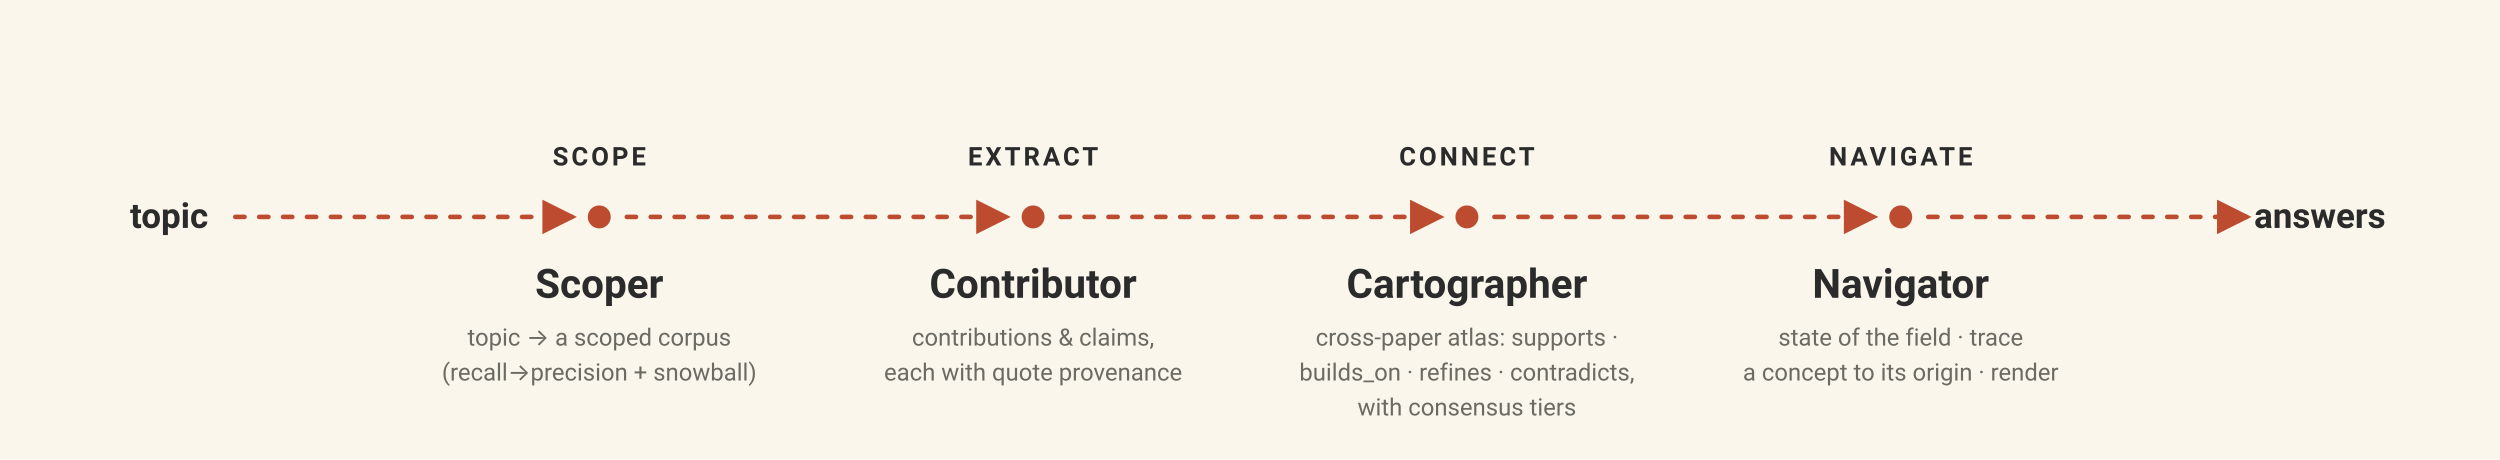
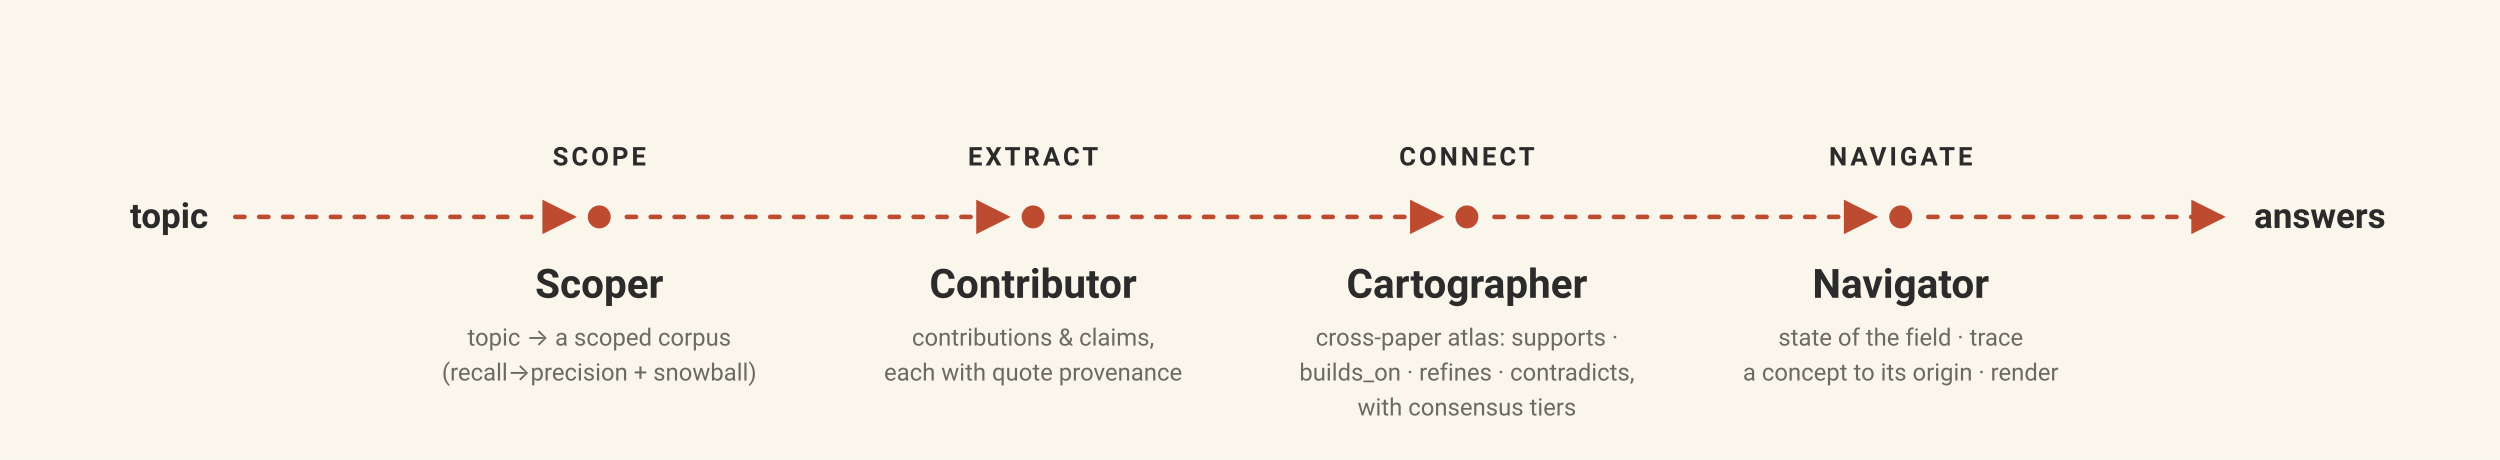
<svg xmlns="http://www.w3.org/2000/svg" viewBox="0 0 1360 250" font-family="-apple-system,BlinkMacSystemFont,Segoe UI,Roboto,sans-serif" role="img" aria-label="Prior pipeline, topic to answers: SCOPE (Scoper), EXTRACT (Contributor), CONNECT (Cartographer), NAVIGATE (Navigator)">
  <defs>
    <marker id="ah" viewBox="0 0 10 10" refX="8.5" refY="5" markerWidth="7.5" markerHeight="7.5" orient="auto">
      <path d="M0,0 L10,5 L0,10 z" fill="#bc4b2f" />
    </marker>
  </defs>
  <rect width="1360" height="250" fill="#faf6ec" />
  <line x1="128" y1="118" x2="311" y2="118" stroke="#bc4b2f" stroke-width="2.5" stroke-dasharray="5 8" stroke-linecap="round" marker-end="url(#ah)" />
  <line x1="341" y1="118" x2="547" y2="118" stroke="#bc4b2f" stroke-width="2.5" stroke-dasharray="5 8" stroke-linecap="round" marker-end="url(#ah)" />
  <line x1="577" y1="118" x2="783" y2="118" stroke="#bc4b2f" stroke-width="2.5" stroke-dasharray="5 8" stroke-linecap="round" marker-end="url(#ah)" />
  <line x1="813" y1="118" x2="1019" y2="118" stroke="#bc4b2f" stroke-width="2.5" stroke-dasharray="5 8" stroke-linecap="round" marker-end="url(#ah)" />
-   <line x1="1049" y1="118" x2="1222" y2="118" stroke="#bc4b2f" stroke-width="2.5" stroke-dasharray="5 8" stroke-linecap="round" marker-end="url(#ah)" />
+   <line x1="1049" y1="118" x2="1208" y2="118" stroke="#bc4b2f" stroke-width="2.5" stroke-dasharray="5 8" stroke-linecap="round" marker-end="url(#ah)" />
  <text x="92" y="124" text-anchor="middle" font-size="19" font-weight="700" fill="#2b2b2b">topic</text>
  <text x="1262" y="124" text-anchor="middle" font-size="19" font-weight="700" fill="#2b2b2b">answers</text>
  <text x="326" y="90" text-anchor="middle" font-size="14" font-weight="700" letter-spacing="1.6" fill="#2b2b2b">SCOPE</text>
  <circle cx="326" cy="118" r="7.5" fill="#bc4b2f" stroke="#faf6ec" stroke-width="2.5" />
  <text x="326" y="162" text-anchor="middle" font-size="22" font-weight="700" fill="#2b2b2b">Scoper</text>
  <text x="326" y="188" text-anchor="middle" font-size="13" fill="#6b6a63">topic → a scoped corpus</text>
  <text x="326" y="207" text-anchor="middle" font-size="13" fill="#6b6a63">(recall→precision + snowball)</text>
  <text x="562" y="90" text-anchor="middle" font-size="14" font-weight="700" letter-spacing="1.6" fill="#2b2b2b">EXTRACT</text>
  <circle cx="562" cy="118" r="7.5" fill="#bc4b2f" stroke="#faf6ec" stroke-width="2.5" />
  <text x="562" y="162" text-anchor="middle" font-size="22" font-weight="700" fill="#2b2b2b">Contributor</text>
  <text x="562" y="188" text-anchor="middle" font-size="13" fill="#6b6a63">contributions &amp; claims,</text>
  <text x="562" y="207" text-anchor="middle" font-size="13" fill="#6b6a63">each with quote provenance</text>
  <text x="798" y="90" text-anchor="middle" font-size="14" font-weight="700" letter-spacing="1.6" fill="#2b2b2b">CONNECT</text>
  <circle cx="798" cy="118" r="7.5" fill="#bc4b2f" stroke="#faf6ec" stroke-width="2.5" />
  <text x="798" y="162" text-anchor="middle" font-size="22" font-weight="700" fill="#2b2b2b">Cartographer</text>
  <text x="798" y="188" text-anchor="middle" font-size="13" fill="#6b6a63">cross-paper atlas: supports ·</text>
  <text x="798" y="207" text-anchor="middle" font-size="13" fill="#6b6a63">builds_on · refines · contradicts,</text>
  <text x="798" y="226" text-anchor="middle" font-size="13" fill="#6b6a63">with consensus tiers</text>
  <text x="1034" y="90" text-anchor="middle" font-size="14" font-weight="700" letter-spacing="1.6" fill="#2b2b2b">NAVIGATE</text>
  <circle cx="1034" cy="118" r="7.5" fill="#bc4b2f" stroke="#faf6ec" stroke-width="2.5" />
  <text x="1034" y="162" text-anchor="middle" font-size="22" font-weight="700" fill="#2b2b2b">Navigator</text>
  <text x="1034" y="188" text-anchor="middle" font-size="13" fill="#6b6a63">state of the field · trace</text>
  <text x="1034" y="207" text-anchor="middle" font-size="13" fill="#6b6a63">a concept to its origin · render</text>
</svg>
